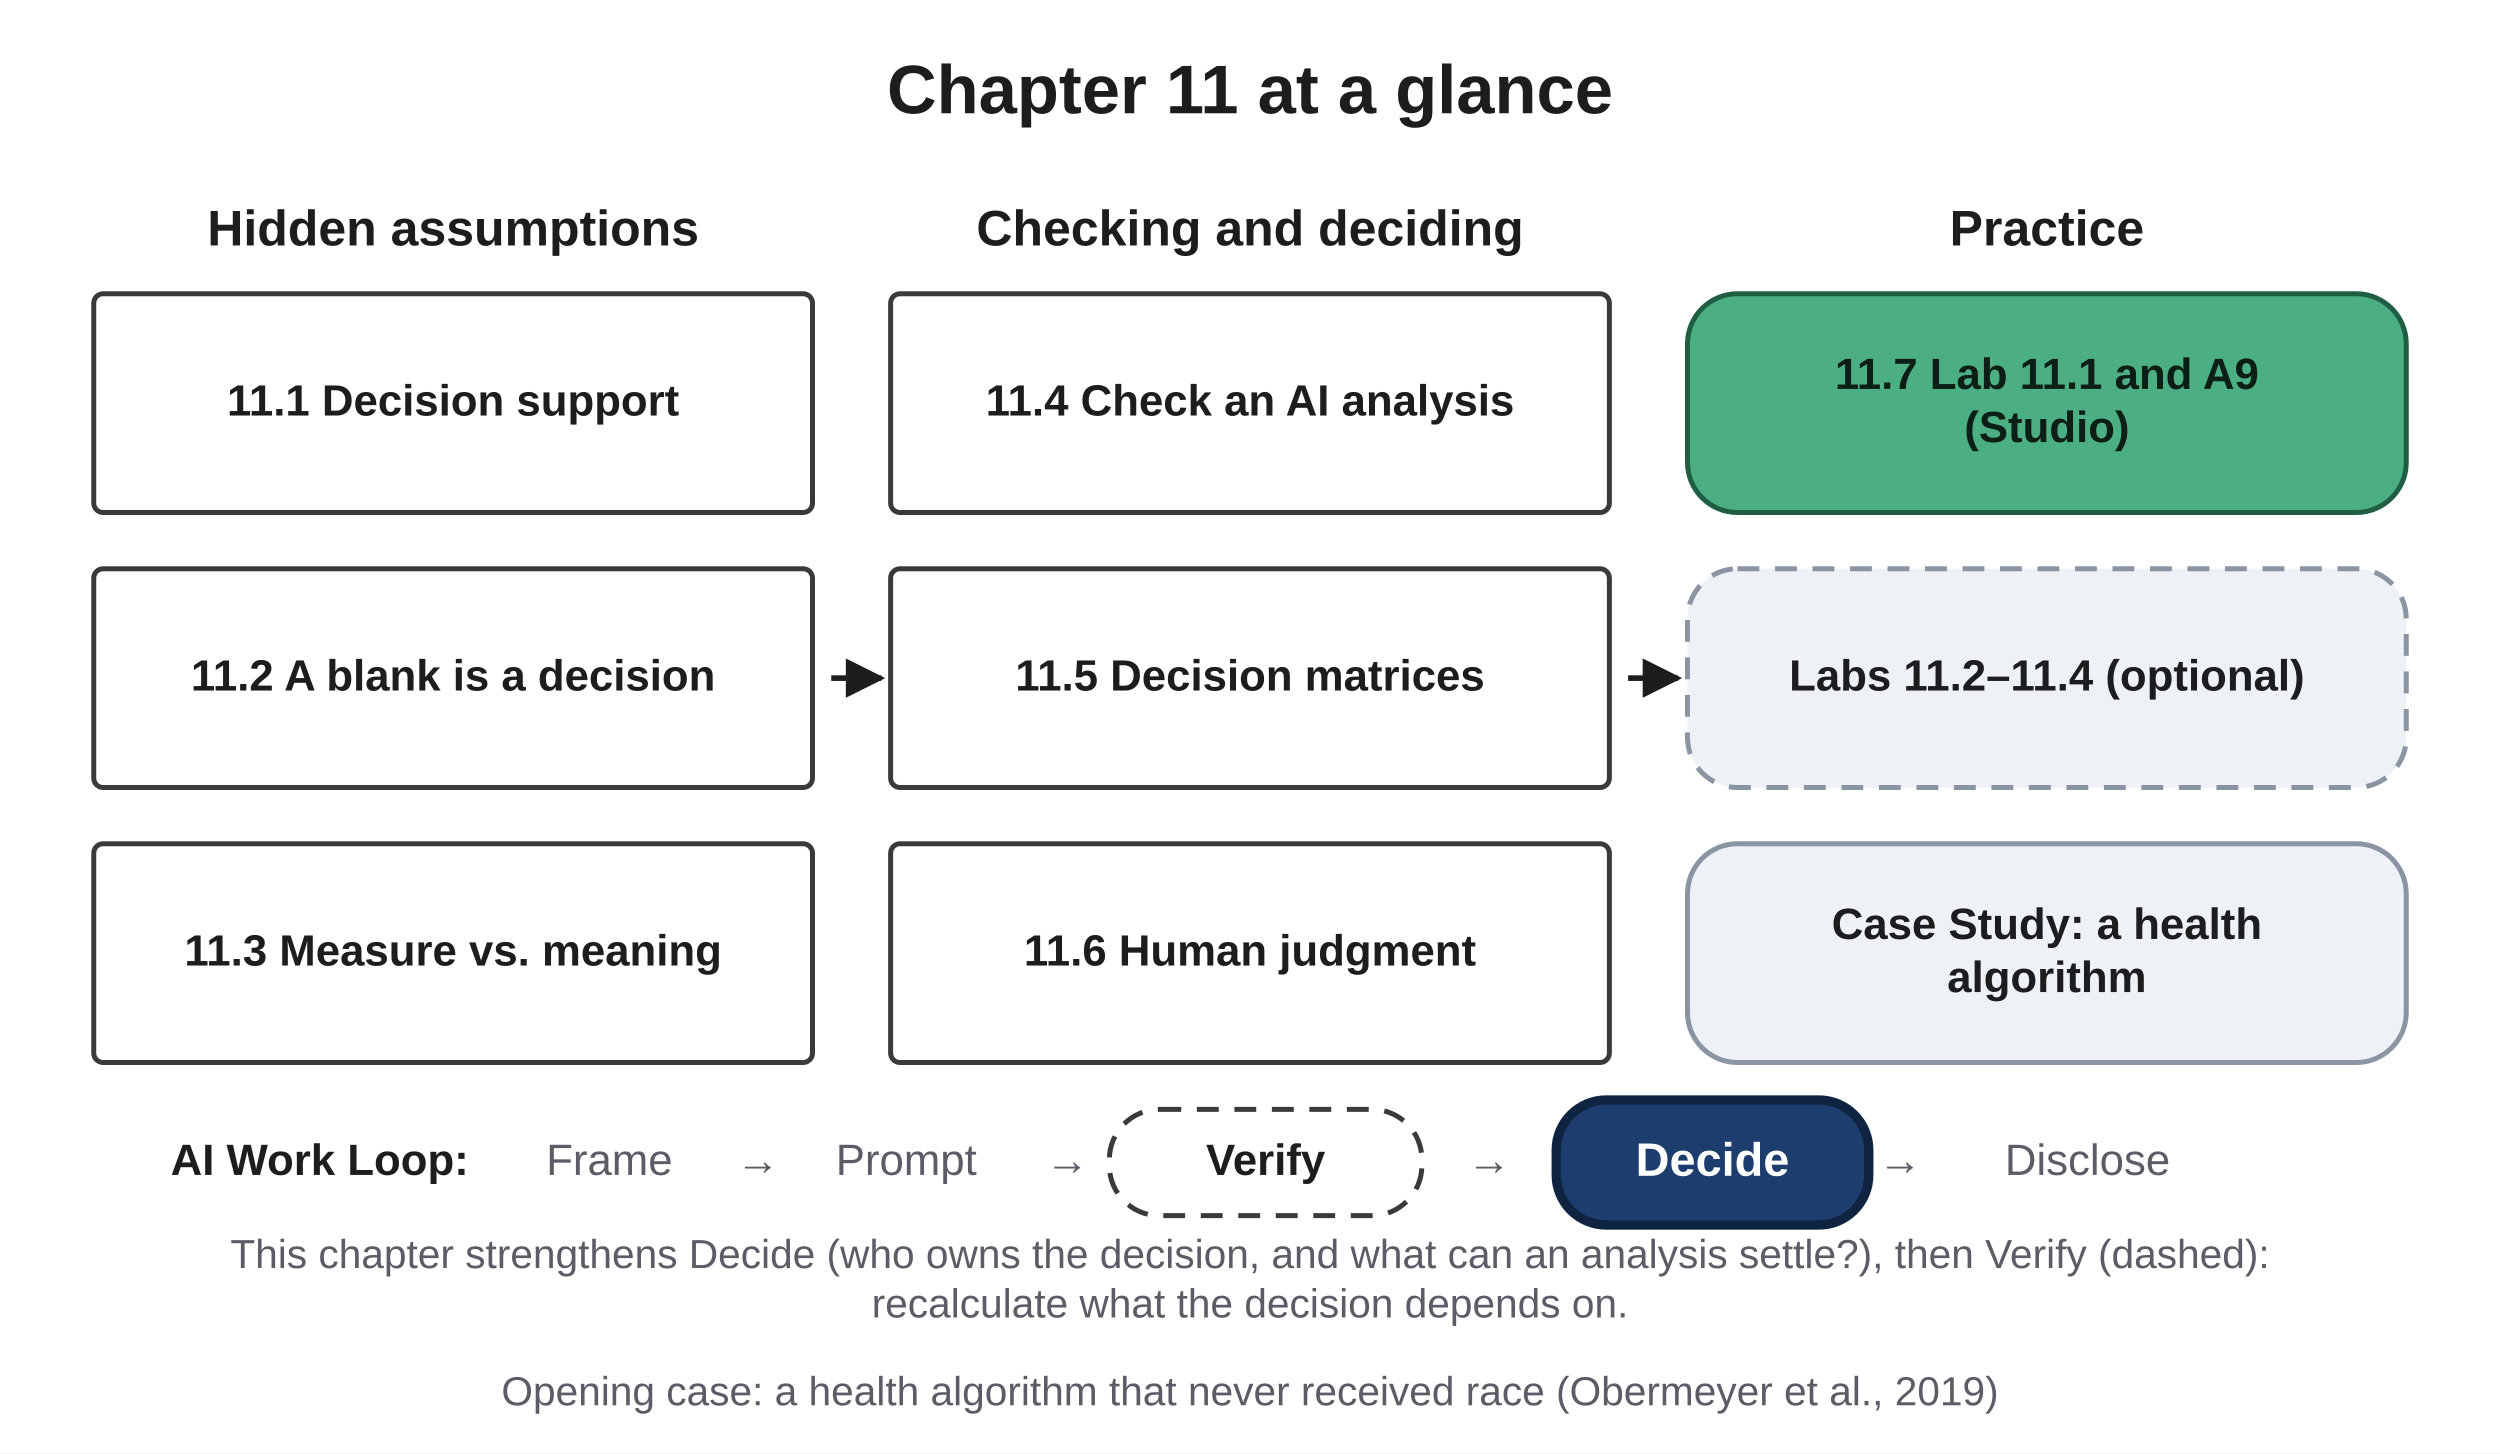
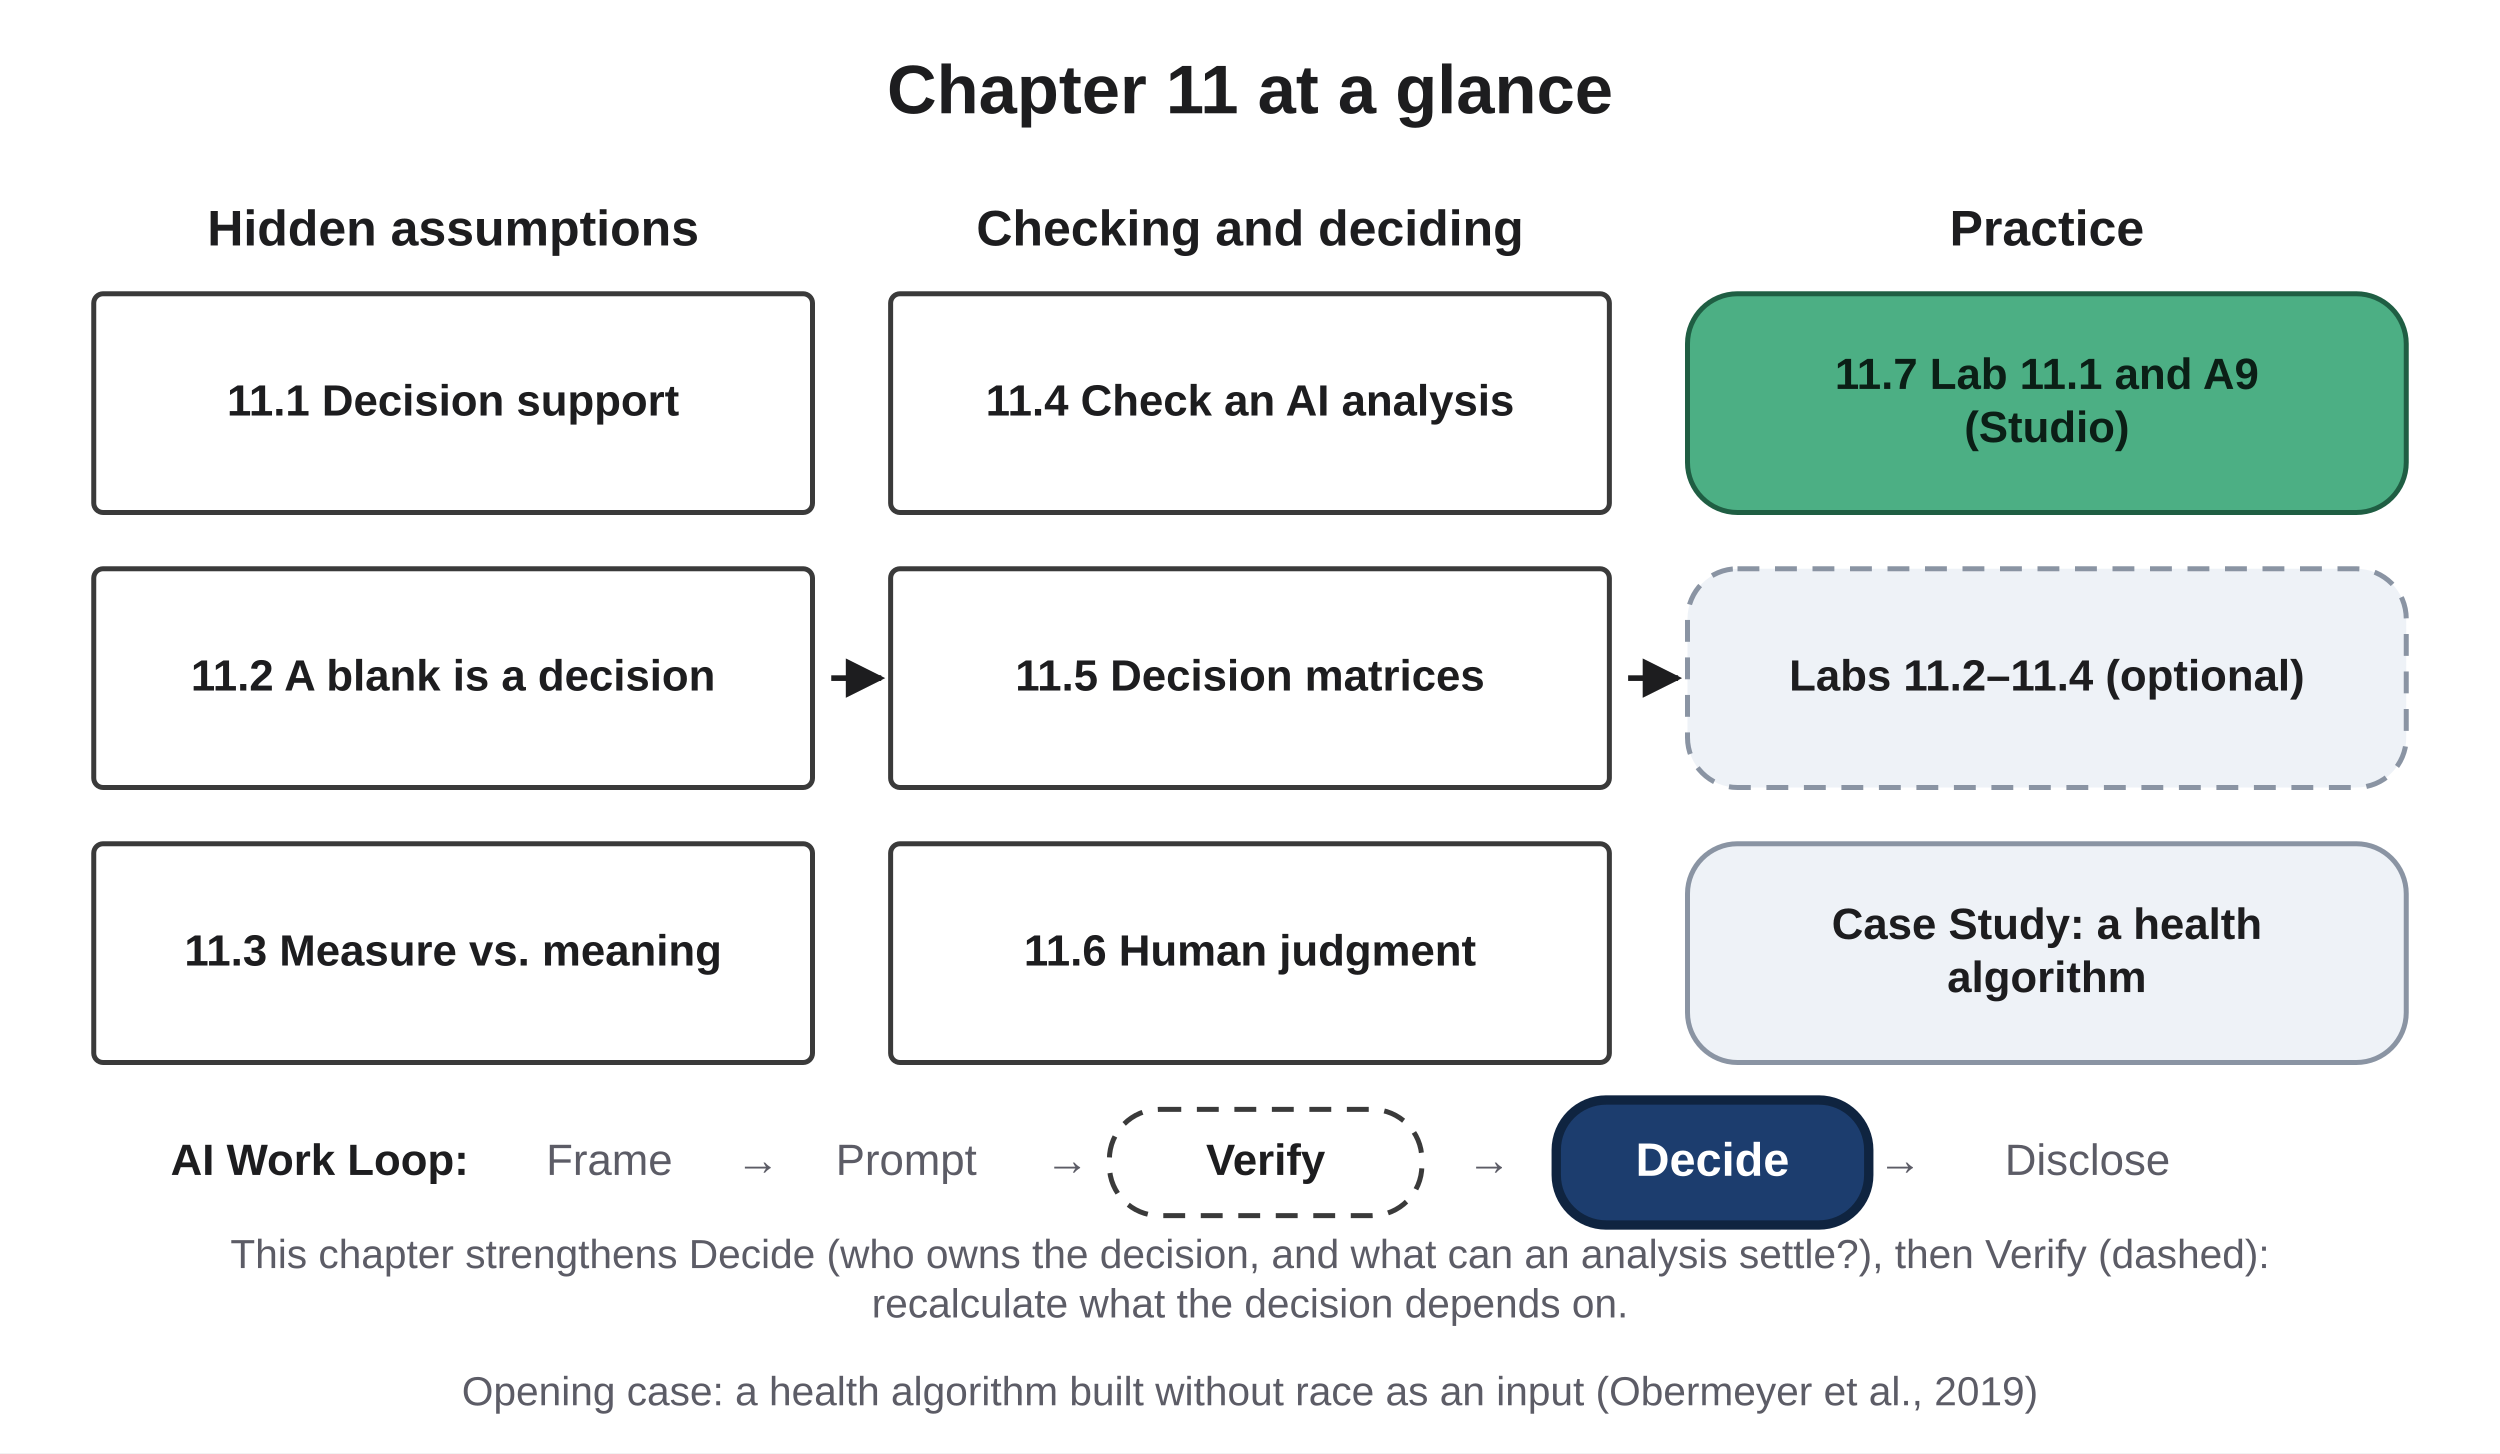
<svg xmlns="http://www.w3.org/2000/svg" viewBox="0 0 800 465" width="800" height="465" role="img" font-family="'Source Sans 3', 'Source Sans Pro', 'Helvetica Neue', Arial, sans-serif">
  <defs>
    <marker id="arrow-color" viewBox="0 0 10 10" refX="9" refY="5" markerWidth="7" markerHeight="7" orient="auto-start-reverse">
      <path d="M0,0 L10,5 L0,10 z" fill="#1D1D1F" />
    </marker>
    <pattern id="hatch" patternUnits="userSpaceOnUse" width="8" height="8" patternTransform="rotate(45)">
      <rect width="8" height="8" fill="#FFFFFF" />
      <line x1="0" y1="0" x2="0" y2="8" stroke="#9A9A9A" stroke-width="1.3" />
    </pattern>
    <pattern id="dots" patternUnits="userSpaceOnUse" width="7" height="7">
      <rect width="7" height="7" fill="#FFFFFF" />
      <circle cx="3.5" cy="3.5" r="1.2" fill="#000" />
    </pattern>
  </defs>
  <rect width="800" height="465" fill="#FFFFFF" />
  <text x="400.0" y="30.0" font-size="22" font-weight="700" text-anchor="middle" dominant-baseline="middle" fill="#1D1D1F" style="">Chapter 11 at a glance</text>
  <text x="145.0" y="74.0" font-size="16" font-weight="700" text-anchor="middle" dominant-baseline="middle" fill="#1D1D1F" style="">Hidden assumptions</text>
  <rect x="30" y="94" width="230" height="70" rx="3" fill="#FFFFFF" stroke="#3A3A3A" stroke-width="1.6" />
  <text x="145.0" y="129.0" font-size="14" font-weight="600" text-anchor="middle" dominant-baseline="middle" fill="#1D1D1F" style="">11.1 Decision support</text>
  <rect x="30" y="182" width="230" height="70" rx="3" fill="#FFFFFF" stroke="#3A3A3A" stroke-width="1.6" />
  <text x="145.0" y="217.0" font-size="14" font-weight="600" text-anchor="middle" dominant-baseline="middle" fill="#1D1D1F" style="">11.2 A blank is a decision</text>
  <rect x="30" y="270" width="230" height="70" rx="3" fill="#FFFFFF" stroke="#3A3A3A" stroke-width="1.6" />
  <text x="145.0" y="305.0" font-size="14" font-weight="600" text-anchor="middle" dominant-baseline="middle" fill="#1D1D1F" style="">11.3 Measure vs. meaning</text>
  <path d="M266.0,217.0 L282.0,217.0" fill="none" stroke="#1D1D1F" stroke-width="1.8" marker-end="url(#arrow-color)" />
  <text x="400.0" y="74.0" font-size="16" font-weight="700" text-anchor="middle" dominant-baseline="middle" fill="#1D1D1F" style="">Checking and deciding</text>
  <rect x="285" y="94" width="230" height="70" rx="3" fill="#FFFFFF" stroke="#3A3A3A" stroke-width="1.6" />
  <text x="400.0" y="129.0" font-size="14" font-weight="600" text-anchor="middle" dominant-baseline="middle" fill="#1D1D1F" style="">11.4 Check an AI analysis</text>
  <rect x="285" y="182" width="230" height="70" rx="3" fill="#FFFFFF" stroke="#3A3A3A" stroke-width="1.6" />
  <text x="400.0" y="217.0" font-size="14" font-weight="600" text-anchor="middle" dominant-baseline="middle" fill="#1D1D1F" style="">11.5 Decision matrices</text>
  <rect x="285" y="270" width="230" height="70" rx="3" fill="#FFFFFF" stroke="#3A3A3A" stroke-width="1.6" />
  <text x="400.0" y="305.0" font-size="14" font-weight="600" text-anchor="middle" dominant-baseline="middle" fill="#1D1D1F" style="">11.6 Human judgment</text>
  <path d="M521.0,217.0 L537.0,217.0" fill="none" stroke="#1D1D1F" stroke-width="1.8" marker-end="url(#arrow-color)" />
  <text x="655.0" y="74.0" font-size="16" font-weight="700" text-anchor="middle" dominant-baseline="middle" fill="#1D1D1F" style="">Practice</text>
  <rect x="540" y="94" width="230" height="70" rx="16" fill="#4CAF84" stroke="#1F5E43" stroke-width="1.6" />
  <text x="655.0" y="120.5" font-size="14" font-weight="600" text-anchor="middle" dominant-baseline="middle" fill="#0B1F16" style="">11.7 Lab 11.1 and A9</text>
  <text x="655.0" y="137.5" font-size="14" font-weight="600" text-anchor="middle" dominant-baseline="middle" fill="#0B1F16" style="">(Studio)</text>
  <rect x="540" y="182" width="230" height="70" rx="16" fill="#EEF2F7" stroke="#8A94A3" stroke-width="1.6" stroke-dasharray="7 5" />
  <text x="655.0" y="217.0" font-size="14" font-weight="600" text-anchor="middle" dominant-baseline="middle" fill="#1D1D1F" style="">Labs 11.2–11.4 (optional)</text>
  <rect x="540" y="270" width="230" height="70" rx="16" fill="#EEF2F7" stroke="#8A94A3" stroke-width="1.6" />
  <text x="655.0" y="296.5" font-size="14" font-weight="600" text-anchor="middle" dominant-baseline="middle" fill="#1D1D1F" style="">Case Study: a health</text>
  <text x="655.0" y="313.5" font-size="14" font-weight="600" text-anchor="middle" dominant-baseline="middle" fill="#1D1D1F" style="">algorithm</text>
  <text x="150.0" y="372.0" font-size="14" font-weight="700" text-anchor="end" dominant-baseline="middle" fill="#1D1D1F" style="">AI Work Loop:</text>
  <text x="195.0" y="372.0" font-size="14" font-weight="normal" text-anchor="middle" dominant-baseline="middle" fill="#5C5C66" style="">Frame</text>
  <text x="242.5" y="372.0" font-size="14" font-weight="normal" text-anchor="middle" dominant-baseline="middle" fill="#5C5C66" style="">→</text>
  <text x="290.0" y="372.0" font-size="14" font-weight="normal" text-anchor="middle" dominant-baseline="middle" fill="#5C5C66" style="">Prompt</text>
  <text x="341.5" y="372.0" font-size="14" font-weight="normal" text-anchor="middle" dominant-baseline="middle" fill="#5C5C66" style="">→</text>
  <rect x="355" y="355" width="100" height="34" rx="16" fill="#FFFFFF" stroke="#3A3A3A" stroke-width="1.6" stroke-dasharray="7 5" />
  <text x="405.0" y="372.0" font-size="14" font-weight="600" text-anchor="middle" dominant-baseline="middle" fill="#1D1D1F" style="">Verify</text>
  <text x="476.5" y="372.0" font-size="14" font-weight="normal" text-anchor="middle" dominant-baseline="middle" fill="#5C5C66" style="">→</text>
  <rect x="498" y="352" width="100" height="40" rx="16" fill="#1C3D6E" stroke="#0F2440" stroke-width="3" />
  <text x="548.0" y="372.0" font-size="15" font-weight="600" text-anchor="middle" dominant-baseline="middle" fill="#FFFFFF" style="">Decide</text>
  <text x="608.0" y="372.0" font-size="14" font-weight="normal" text-anchor="middle" dominant-baseline="middle" fill="#5C5C66" style="">→</text>
  <text x="668.0" y="372.0" font-size="14" font-weight="normal" text-anchor="middle" dominant-baseline="middle" fill="#5C5C66" style="">Disclose</text>
  <text x="400.0" y="402.1" font-size="13" font-weight="normal" text-anchor="middle" dominant-baseline="middle" fill="#5C5C66" style="">This chapter strengthens Decide (who owns the decision, and what can an analysis settle?), then Verify (dashed):</text>
  <text x="400.0" y="417.9" font-size="13" font-weight="normal" text-anchor="middle" dominant-baseline="middle" fill="#5C5C66" style="">recalculate what the decision depends on.</text>
-   <text x="400.0" y="446.0" font-size="13" font-weight="normal" text-anchor="middle" dominant-baseline="middle" fill="#5C5C66" style="">Opening case: a health algorithm that never received race (Obermeyer et al., 2019)</text>
+   <text x="400.0" y="446.0" font-size="13" font-weight="normal" text-anchor="middle" dominant-baseline="middle" fill="#5C5C66" style="">Opening case: a health algorithm built without race as an input (Obermeyer et al., 2019)</text>
</svg>
